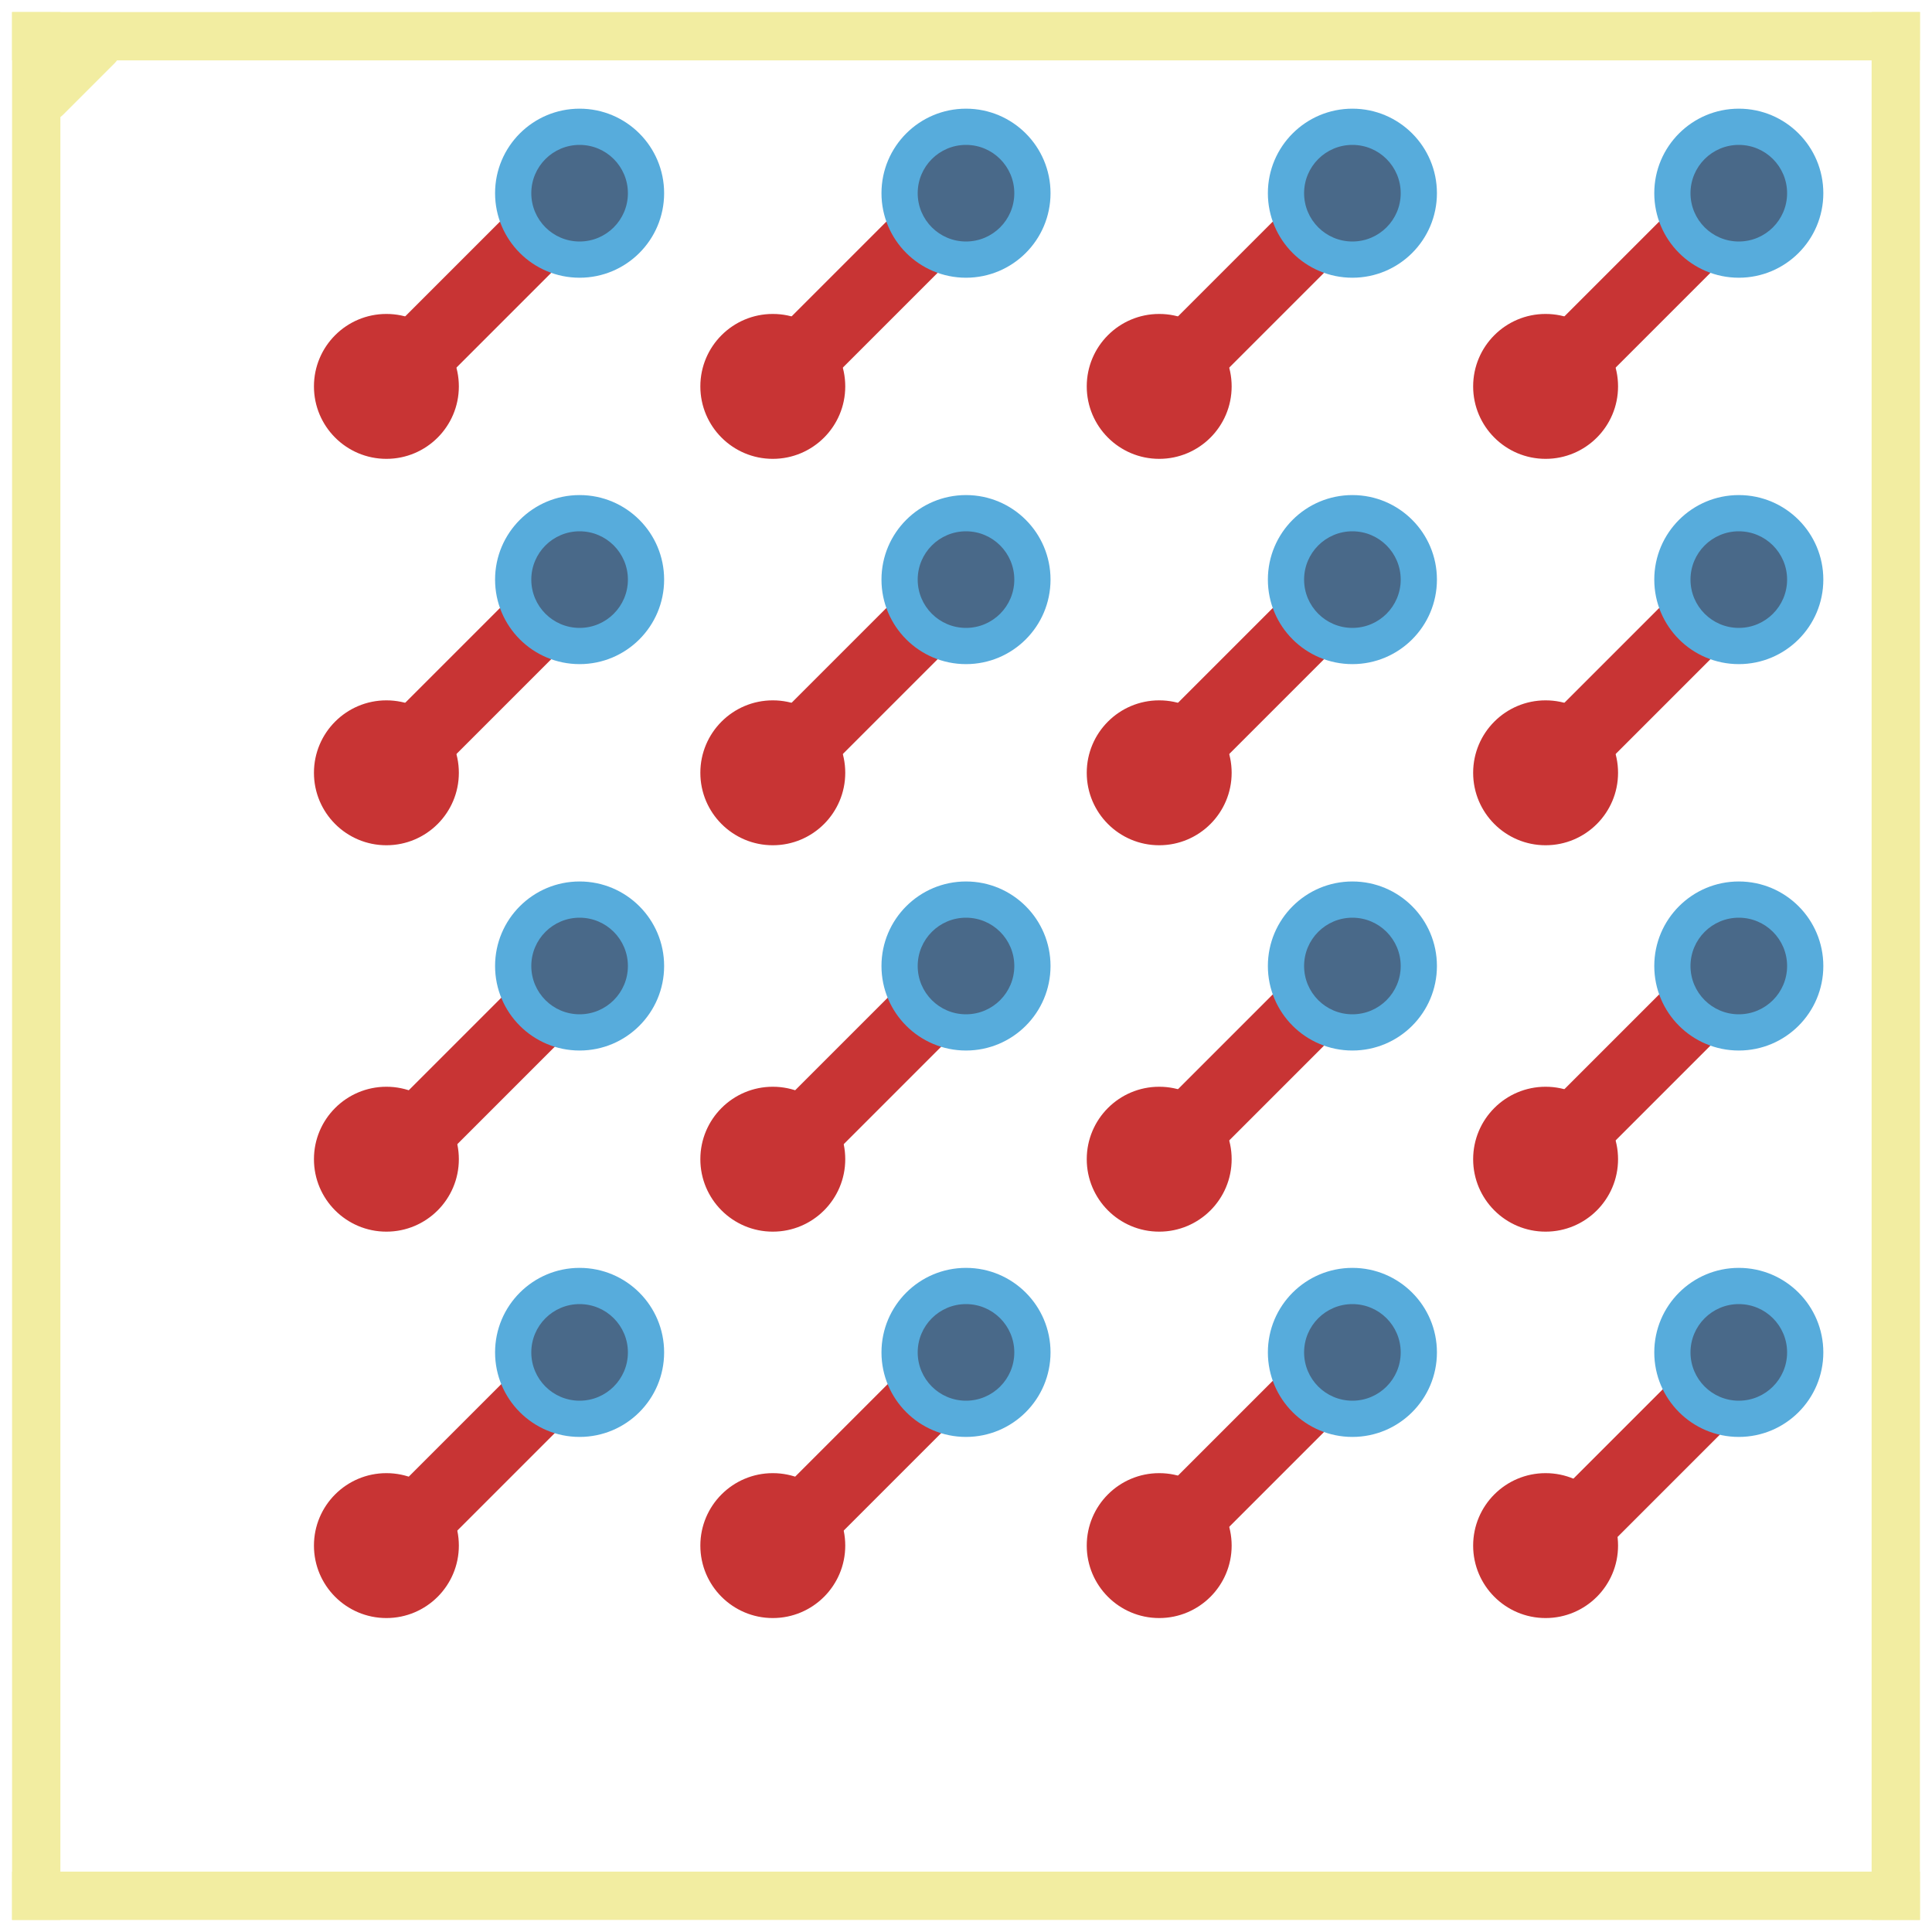
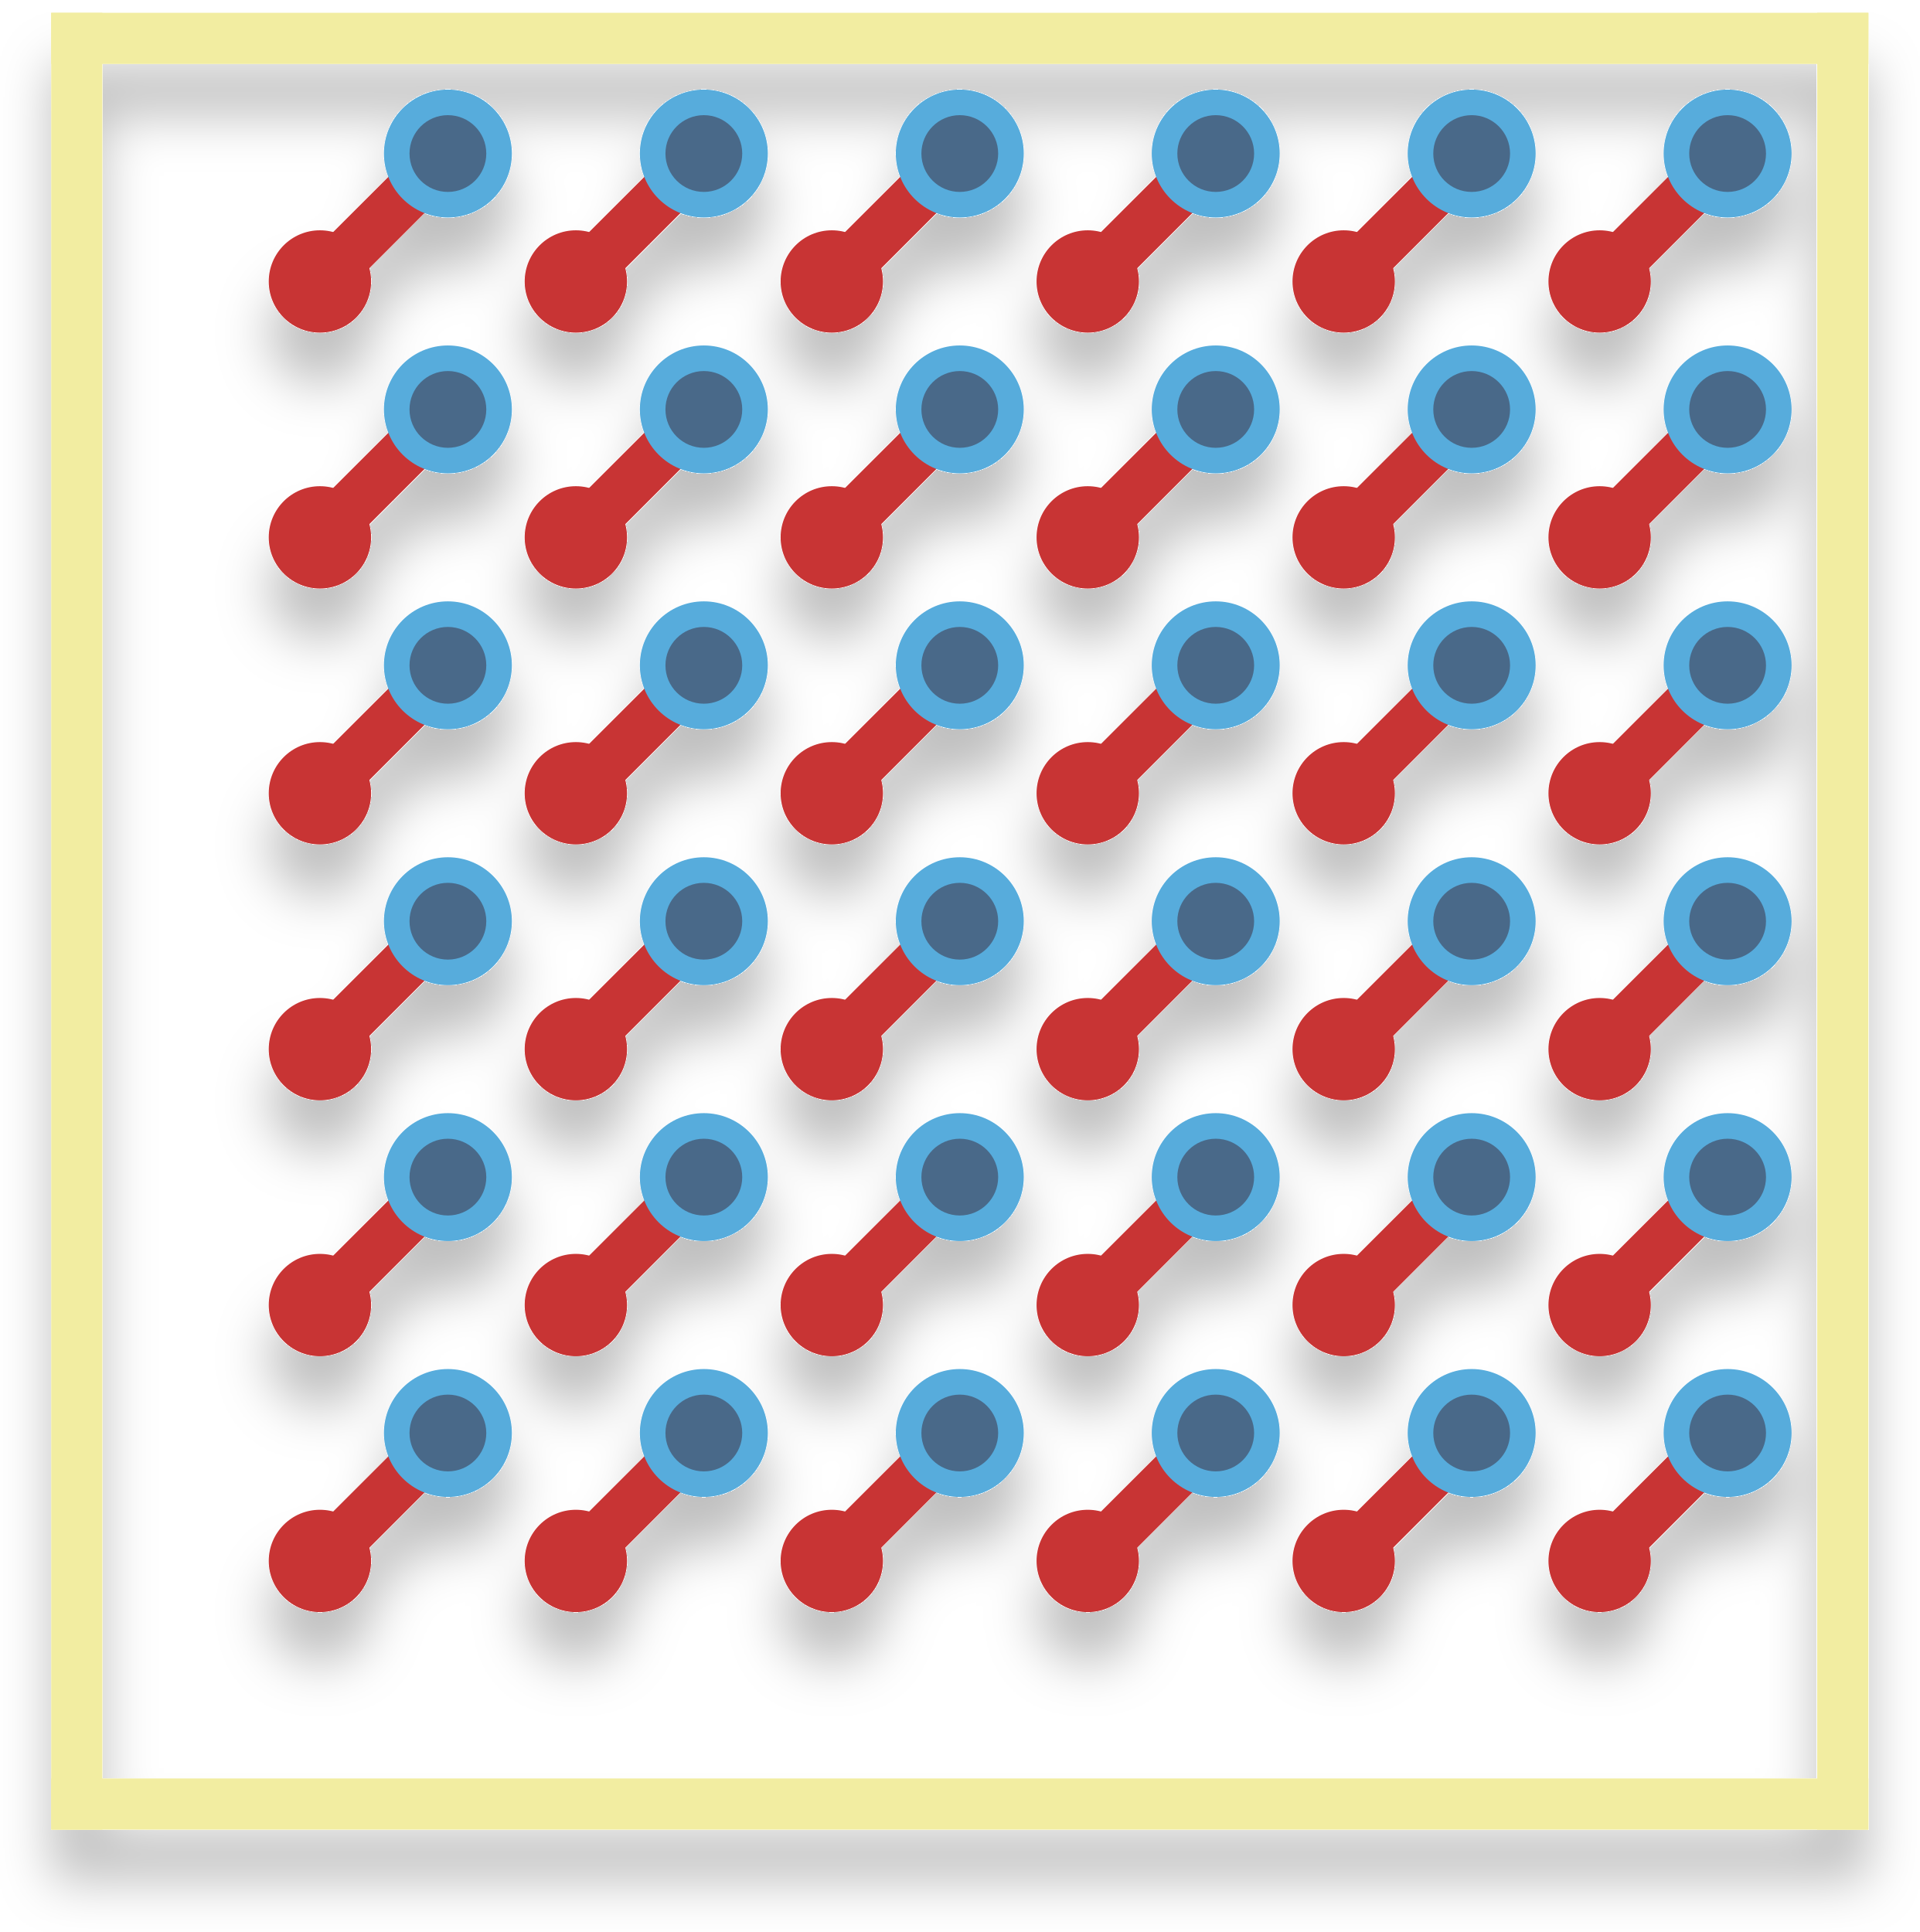
- <svg xmlns="http://www.w3.org/2000/svg" width="160" height="160" viewBox="0 0 160 160" fill="none">
-   <circle cx="64" cy="96" r="6" fill="#C83434" />
-   <circle cx="32" cy="96" r="6" fill="#C83434" />
-   <circle cx="32" cy="128" r="6" fill="#C83434" />
-   <circle cx="64" cy="128" r="6" fill="#C83434" />
-   <circle cx="128" cy="96" r="6" fill="#C83434" />
-   <circle cx="96" cy="96" r="6" fill="#C83434" />
-   <circle cx="96" cy="128" r="6" fill="#C83434" />
-   <circle cx="128" cy="128" r="6" fill="#C83434" />
-   <circle cx="128" cy="32" r="6" fill="#C83434" />
-   <circle cx="96" cy="32" r="6" fill="#C83434" />
-   <circle cx="96" cy="64" r="6" fill="#C83434" />
-   <circle cx="128" cy="64" r="6" fill="#C83434" />
-   <circle cx="64" cy="32" r="6" fill="#C83434" />
-   <circle cx="32" cy="32" r="6" fill="#C83434" />
-   <circle cx="32" cy="64" r="6" fill="#C83434" />
-   <circle cx="64" cy="64" r="6" fill="#C83434" />
-   <rect width="6" height="20" transform="matrix(0.707107 0.707107 0.707107 -0.707107 30.8076 28.9497)" fill="#C83434" />
-   <rect width="6" height="20" transform="matrix(0.707107 0.707107 0.707107 -0.707107 62.8076 28.9497)" fill="#C83434" />
-   <rect width="6" height="20" transform="matrix(0.707107 0.707107 0.707107 -0.707107 94.8076 28.9497)" fill="#C83434" />
-   <rect width="6" height="20" transform="matrix(0.707107 0.707107 0.707107 -0.707107 126.808 28.9497)" fill="#C83434" />
-   <rect width="6" height="20" transform="matrix(0.707107 0.707107 0.707107 -0.707107 126.808 60.9497)" fill="#C83434" />
-   <rect width="6" height="20" transform="matrix(0.707107 0.707107 0.707107 -0.707107 94.8076 60.9497)" fill="#C83434" />
-   <rect width="6" height="20" transform="matrix(0.707107 0.707107 0.707107 -0.707107 62.8076 60.9497)" fill="#C83434" />
-   <rect width="6" height="20" transform="matrix(0.707107 0.707107 0.707107 -0.707107 30.8076 60.9497)" fill="#C83434" />
-   <rect width="6" height="20" transform="matrix(0.707107 0.707107 0.707107 -0.707107 31 93.1421)" fill="#C83434" />
-   <rect width="6" height="20" transform="matrix(0.707107 0.707107 0.707107 -0.707107 31 125.142)" fill="#C83434" />
-   <rect width="6" height="20" transform="matrix(0.707107 0.707107 0.707107 -0.707107 62 126.142)" fill="#C83434" />
-   <rect width="6" height="20" transform="matrix(0.707107 0.707107 0.707107 -0.707107 63 93.1421)" fill="#C83434" />
-   <rect width="6" height="20" transform="matrix(0.707107 0.707107 0.707107 -0.707107 94.8076 92.9497)" fill="#C83434" />
-   <rect width="6" height="20" transform="matrix(0.707107 0.707107 0.707107 -0.707107 126.808 125.95)" fill="#C83434" />
-   <rect width="6" height="20" transform="matrix(0.707107 0.707107 0.707107 -0.707107 126.808 92.9497)" fill="#C83434" />
-   <rect width="6" height="20" transform="matrix(0.707107 0.707107 0.707107 -0.707107 94.8076 124.95)" fill="#C83434" />
-   <circle cx="80" cy="16" r="7" fill="#57ACDC" />
-   <circle cx="80" cy="16" r="4" fill="#496989" />
-   <circle cx="48" cy="16" r="7" fill="#57ACDC" />
-   <circle cx="48" cy="16" r="4" fill="#496989" />
-   <circle cx="112" cy="16" r="7" fill="#57ACDC" />
-   <circle cx="112" cy="16" r="4" fill="#496989" />
-   <circle cx="144" cy="16" r="7" fill="#57ACDC" />
-   <circle cx="144" cy="16" r="4" fill="#496989" />
-   <circle cx="112" cy="48" r="7" fill="#57ACDC" />
-   <circle cx="112" cy="48" r="4" fill="#496989" />
-   <circle cx="144" cy="48" r="7" fill="#57ACDC" />
-   <circle cx="144" cy="48" r="4" fill="#496989" />
-   <circle cx="80" cy="48" r="7" fill="#57ACDC" />
-   <circle cx="80" cy="48" r="4" fill="#496989" />
-   <circle cx="48" cy="48" r="7" fill="#57ACDC" />
-   <circle cx="48" cy="48" r="4" fill="#496989" />
-   <circle cx="112" cy="112" r="7" fill="#57ACDC" />
-   <circle cx="144" cy="112" r="7" fill="#57ACDC" />
-   <circle cx="144" cy="80" r="7" fill="#57ACDC" />
-   <circle cx="112" cy="80" r="7" fill="#57ACDC" />
-   <circle cx="48" cy="112" r="7" fill="#57ACDC" />
-   <circle cx="48" cy="80" r="7" fill="#57ACDC" />
-   <circle cx="80" cy="80" r="7" fill="#57ACDC" />
-   <circle cx="80" cy="112" r="7" fill="#57ACDC" />
-   <circle cx="48" cy="80" r="4" fill="#496989" />
-   <circle cx="48" cy="112" r="4" fill="#496989" />
-   <circle cx="112" cy="112" r="4" fill="#496989" />
-   <circle cx="144" cy="112" r="4" fill="#496989" />
-   <circle cx="80" cy="80" r="4" fill="#496989" />
-   <circle cx="80" cy="112" r="4" fill="#496989" />
-   <circle cx="112" cy="80" r="4" fill="#496989" />
-   <circle cx="144" cy="80" r="4" fill="#496989" />
-   <rect x="1" y="1" width="4" height="158" fill="#F2EDA1" />
-   <rect x="155" y="1" width="4" height="158" fill="#F2EDA1" />
-   <rect x="1" y="5" width="4" height="158" transform="rotate(-90 1 5)" fill="#F2EDA1" />
-   <rect x="1" y="159" width="4" height="158" transform="rotate(-90 1 159)" fill="#F2EDA1" />
-   <rect x="3.828" y="10.899" width="4" height="10" rx="2" transform="rotate(-135 3.82837 10.8995)" fill="#F2EDA1" />
+ <svg xmlns="http://www.w3.org/2000/svg" width="150" height="151" viewBox="0 0 150 151" fill="none">
+   <g filter="url(#filter0_d_108_7892)">
+     <circle cx="65" cy="82" r="4" fill="#C83434" />
+     <circle cx="85" cy="82" r="4" fill="#C83434" />
+     <circle cx="105" cy="82" r="4" fill="#C83434" />
+     <circle cx="125" cy="82" r="4" fill="#C83434" />
+     <circle cx="45" cy="82" r="4" fill="#C83434" />
+     <circle cx="25" cy="82" r="4" fill="#C83434" />
+     <circle cx="65" cy="62" r="4" fill="#C83434" />
+     <circle cx="85" cy="62" r="4" fill="#C83434" />
+     <circle cx="105" cy="62" r="4" fill="#C83434" />
+     <circle cx="125" cy="62" r="4" fill="#C83434" />
+     <circle cx="45" cy="62" r="4" fill="#C83434" />
+     <circle cx="25" cy="62" r="4" fill="#C83434" />
+     <circle cx="65" cy="42" r="4" fill="#C83434" />
+     <circle cx="85" cy="42" r="4" fill="#C83434" />
+     <circle cx="105" cy="42" r="4" fill="#C83434" />
+     <circle cx="125" cy="42" r="4" fill="#C83434" />
+     <circle cx="45" cy="42" r="4" fill="#C83434" />
+     <circle cx="25" cy="42" r="4" fill="#C83434" />
+     <circle cx="65" cy="22" r="4" fill="#C83434" />
+     <circle cx="85" cy="22" r="4" fill="#C83434" />
+     <circle cx="105" cy="22" r="4" fill="#C83434" />
+     <circle cx="125" cy="22" r="4" fill="#C83434" />
+     <circle cx="45" cy="22" r="4" fill="#C83434" />
+     <circle cx="25" cy="22" r="4" fill="#C83434" />
+     <circle cx="65" cy="102" r="4" fill="#C83434" />
+     <circle cx="85" cy="102" r="4" fill="#C83434" />
+     <circle cx="105" cy="102" r="4" fill="#C83434" />
+     <circle cx="125" cy="102" r="4" fill="#C83434" />
+     <circle cx="45" cy="102" r="4" fill="#C83434" />
+     <circle cx="25" cy="102" r="4" fill="#C83434" />
+     <circle cx="65" cy="122" r="4" fill="#C83434" />
+     <circle cx="85" cy="122" r="4" fill="#C83434" />
+     <circle cx="105" cy="122" r="4" fill="#C83434" />
+     <circle cx="125" cy="122" r="4" fill="#C83434" />
+     <circle cx="45" cy="122" r="4" fill="#C83434" />
+     <circle cx="25" cy="122" r="4" fill="#C83434" />
+     <rect width="4" height="10" transform="matrix(-0.707107 -0.707107 -0.707107 0.707107 34.9497 14.8787)" fill="#C83434" />
+     <rect width="4" height="10" transform="matrix(-0.707107 -0.707107 -0.707107 0.707107 54.9497 14.8787)" fill="#C83434" />
+     <rect width="4" height="10" transform="matrix(-0.707107 -0.707107 -0.707107 0.707107 74.9497 14.8787)" fill="#C83434" />
+     <rect width="4" height="10" transform="matrix(-0.707107 -0.707107 -0.707107 0.707107 34.9497 34.8787)" fill="#C83434" />
+     <rect width="4" height="10" transform="matrix(-0.707107 -0.707107 -0.707107 0.707107 54.9497 34.8787)" fill="#C83434" />
+     <rect width="4" height="10" transform="matrix(-0.707107 -0.707107 -0.707107 0.707107 74.9497 34.8787)" fill="#C83434" />
+     <rect width="4" height="10" transform="matrix(-0.707107 -0.707107 -0.707107 0.707107 34.9497 54.8787)" fill="#C83434" />
+     <rect width="4" height="10" transform="matrix(-0.707107 -0.707107 -0.707107 0.707107 54.9497 54.8787)" fill="#C83434" />
+     <rect width="4" height="10" transform="matrix(-0.707107 -0.707107 -0.707107 0.707107 74.9497 54.8787)" fill="#C83434" />
+     <rect width="4" height="10" transform="matrix(-0.707107 -0.707107 -0.707107 0.707107 94.9497 14.8787)" fill="#C83434" />
+     <rect width="4" height="10" transform="matrix(-0.707107 -0.707107 -0.707107 0.707107 114.95 14.8787)" fill="#C83434" />
+     <rect width="4" height="10" transform="matrix(-0.707107 -0.707107 -0.707107 0.707107 134.95 14.8787)" fill="#C83434" />
+     <rect width="4" height="10" transform="matrix(-0.707107 -0.707107 -0.707107 0.707107 94.9497 34.8787)" fill="#C83434" />
+     <rect width="4" height="10" transform="matrix(-0.707107 -0.707107 -0.707107 0.707107 114.95 34.8787)" fill="#C83434" />
+     <rect width="4" height="10" transform="matrix(-0.707107 -0.707107 -0.707107 0.707107 134.95 34.8787)" fill="#C83434" />
+     <rect width="4" height="10" transform="matrix(-0.707107 -0.707107 -0.707107 0.707107 94.9497 54.8787)" fill="#C83434" />
+     <rect width="4" height="10" transform="matrix(-0.707107 -0.707107 -0.707107 0.707107 114.95 54.8787)" fill="#C83434" />
+     <rect width="4" height="10" transform="matrix(-0.707107 -0.707107 -0.707107 0.707107 134.95 54.8787)" fill="#C83434" />
+     <rect width="4" height="10" transform="matrix(-0.707107 -0.707107 -0.707107 0.707107 94.9497 74.8787)" fill="#C83434" />
+     <rect width="4" height="10" transform="matrix(-0.707107 -0.707107 -0.707107 0.707107 114.95 74.8787)" fill="#C83434" />
+     <rect width="4" height="10" transform="matrix(-0.707107 -0.707107 -0.707107 0.707107 134.95 74.8787)" fill="#C83434" />
+     <rect width="4" height="10" transform="matrix(-0.707107 -0.707107 -0.707107 0.707107 94.9497 94.8787)" fill="#C83434" />
+     <rect width="4" height="10" transform="matrix(-0.707107 -0.707107 -0.707107 0.707107 114.95 94.8787)" fill="#C83434" />
+     <rect width="4" height="10" transform="matrix(-0.707107 -0.707107 -0.707107 0.707107 134.95 94.8787)" fill="#C83434" />
+     <rect width="4" height="10" transform="matrix(-0.707107 -0.707107 -0.707107 0.707107 94.9497 114.879)" fill="#C83434" />
+     <rect width="4" height="10" transform="matrix(-0.707107 -0.707107 -0.707107 0.707107 114.95 114.879)" fill="#C83434" />
+     <rect width="4" height="10" transform="matrix(-0.707107 -0.707107 -0.707107 0.707107 134.95 114.879)" fill="#C83434" />
+     <rect width="4" height="10" transform="matrix(-0.707107 -0.707107 -0.707107 0.707107 34.9497 74.8787)" fill="#C83434" />
+     <rect width="4" height="10" transform="matrix(-0.707107 -0.707107 -0.707107 0.707107 54.9497 74.8787)" fill="#C83434" />
+     <rect width="4" height="10" transform="matrix(-0.707107 -0.707107 -0.707107 0.707107 74.9497 74.8787)" fill="#C83434" />
+     <rect width="4" height="10" transform="matrix(-0.707107 -0.707107 -0.707107 0.707107 34.9497 94.8787)" fill="#C83434" />
+     <rect width="4" height="10" transform="matrix(-0.707107 -0.707107 -0.707107 0.707107 54.9497 94.8787)" fill="#C83434" />
+     <rect width="4" height="10" transform="matrix(-0.707107 -0.707107 -0.707107 0.707107 74.9497 94.8787)" fill="#C83434" />
+     <rect width="4" height="10" transform="matrix(-0.707107 -0.707107 -0.707107 0.707107 34.9497 114.879)" fill="#C83434" />
+     <rect width="4" height="10" transform="matrix(-0.707107 -0.707107 -0.707107 0.707107 54.9497 114.879)" fill="#C83434" />
+     <rect width="4" height="10" transform="matrix(-0.707107 -0.707107 -0.707107 0.707107 74.9497 114.879)" fill="#C83434" />
+     <circle cx="35" cy="12" r="5" fill="#57ACDC" />
+     <circle cx="35" cy="12" r="3" fill="#496989" />
+     <circle cx="55" cy="12" r="5" fill="#57ACDC" />
+     <circle cx="55" cy="12" r="3" fill="#496989" />
+     <circle cx="35" cy="32" r="5" fill="#57ACDC" />
+     <circle cx="35" cy="32" r="3" fill="#496989" />
+     <circle cx="55" cy="32" r="5" fill="#57ACDC" />
+     <circle cx="55" cy="32" r="3" fill="#496989" />
+     <circle cx="35" cy="52" r="5" fill="#57ACDC" />
+     <circle cx="35" cy="52" r="3" fill="#496989" />
+     <circle cx="55" cy="52" r="5" fill="#57ACDC" />
+     <circle cx="55" cy="52" r="3" fill="#496989" />
+     <circle cx="35" cy="92" r="5" fill="#57ACDC" />
+     <circle cx="35" cy="92" r="3" fill="#496989" />
+     <circle cx="55" cy="92" r="5" fill="#57ACDC" />
+     <circle cx="55" cy="92" r="3" fill="#496989" />
+     <circle cx="35" cy="112" r="5" fill="#57ACDC" />
+     <circle cx="35" cy="112" r="3" fill="#496989" />
+     <circle cx="55" cy="112" r="5" fill="#57ACDC" />
+     <circle cx="55" cy="112" r="3" fill="#496989" />
+     <circle cx="95" cy="112" r="5" fill="#57ACDC" />
+     <circle cx="95" cy="112" r="3" fill="#496989" />
+     <circle cx="115" cy="112" r="5" fill="#57ACDC" />
+     <circle cx="115" cy="112" r="3" fill="#496989" />
+     <circle cx="135" cy="112" r="5" fill="#57ACDC" />
+     <circle cx="135" cy="112" r="3" fill="#496989" />
+     <circle cx="95" cy="92" r="5" fill="#57ACDC" />
+     <circle cx="95" cy="92" r="3" fill="#496989" />
+     <circle cx="115" cy="92" r="5" fill="#57ACDC" />
+     <circle cx="115" cy="92" r="3" fill="#496989" />
+     <circle cx="135" cy="92" r="5" fill="#57ACDC" />
+     <circle cx="135" cy="92" r="3" fill="#496989" />
+     <circle cx="95" cy="52" r="5" fill="#57ACDC" />
+     <circle cx="95" cy="52" r="3" fill="#496989" />
+     <circle cx="95" cy="72" r="5" fill="#57ACDC" />
+     <circle cx="95" cy="72" r="3" fill="#496989" />
+     <circle cx="135" cy="72" r="5" fill="#57ACDC" />
+     <circle cx="135" cy="72" r="3" fill="#496989" />
+     <circle cx="75" cy="72" r="5" fill="#57ACDC" />
+     <circle cx="75" cy="72" r="3" fill="#496989" />
+     <circle cx="55" cy="72" r="5" fill="#57ACDC" />
+     <circle cx="55" cy="72" r="3" fill="#496989" />
+     <circle cx="35" cy="72" r="5" fill="#57ACDC" />
+     <circle cx="35" cy="72" r="3" fill="#496989" />
+     <circle cx="75" cy="92" r="5" fill="#57ACDC" />
+     <circle cx="75" cy="92" r="3" fill="#496989" />
+     <circle cx="75" cy="112" r="5" fill="#57ACDC" />
+     <circle cx="75" cy="112" r="3" fill="#496989" />
+     <circle cx="115" cy="52" r="5" fill="#57ACDC" />
+     <circle cx="115" cy="52" r="3" fill="#496989" />
+     <circle cx="115" cy="72" r="5" fill="#57ACDC" />
+     <circle cx="115" cy="72" r="3" fill="#496989" />
+     <circle cx="135" cy="52" r="5" fill="#57ACDC" />
+     <circle cx="135" cy="52" r="3" fill="#496989" />
+     <circle cx="95" cy="32" r="5" fill="#57ACDC" />
+     <circle cx="95" cy="32" r="3" fill="#496989" />
+     <circle cx="115" cy="32" r="5" fill="#57ACDC" />
+     <circle cx="115" cy="32" r="3" fill="#496989" />
+     <circle cx="135" cy="32" r="5" fill="#57ACDC" />
+     <circle cx="135" cy="32" r="3" fill="#496989" />
+     <circle cx="95" cy="12" r="5" fill="#57ACDC" />
+     <circle cx="95" cy="12" r="3" fill="#496989" />
+     <circle cx="115" cy="12" r="5" fill="#57ACDC" />
+     <circle cx="115" cy="12" r="3" fill="#496989" />
+     <circle cx="135" cy="12" r="5" fill="#57ACDC" />
+     <circle cx="135" cy="12" r="3" fill="#496989" />
+     <circle cx="75" cy="12" r="5" fill="#57ACDC" />
+     <circle cx="75" cy="12" r="3" fill="#496989" />
+     <circle cx="75" cy="32" r="5" fill="#57ACDC" />
+     <circle cx="75" cy="32" r="3" fill="#496989" />
+     <circle cx="75" cy="52" r="5" fill="#57ACDC" />
+     <circle cx="75" cy="52" r="3" fill="#496989" />
+     <rect x="4" y="1" width="4" height="142" fill="#F2EDA1" />
+     <rect x="142" y="1" width="4" height="142" fill="#F2EDA1" />
+     <rect x="4" y="5" width="4" height="142" transform="rotate(-90 4 5)" fill="#F2EDA1" />
+     <rect x="4" y="143" width="4" height="142" transform="rotate(-90 4 143)" fill="#F2EDA1" />
+   </g>
+   <defs>
+     <filter id="filter0_d_108_7892" x="0" y="1" width="150" height="150" filterUnits="userSpaceOnUse" color-interpolation-filters="sRGB">
+       <feFlood flood-opacity="0" result="BackgroundImageFix" />
+       <feColorMatrix in="SourceAlpha" type="matrix" values="0 0 0 0 0 0 0 0 0 0 0 0 0 0 0 0 0 0 127 0" result="hardAlpha" />
+       <feOffset dy="4" />
+       <feGaussianBlur stdDeviation="2" />
+       <feComposite in2="hardAlpha" operator="out" />
+       <feColorMatrix type="matrix" values="0 0 0 0 0 0 0 0 0 0 0 0 0 0 0 0 0 0 0.25 0" />
+       <feBlend mode="normal" in2="BackgroundImageFix" result="effect1_dropShadow_108_7892" />
+       <feBlend mode="normal" in="SourceGraphic" in2="effect1_dropShadow_108_7892" result="shape" />
+     </filter>
+   </defs>
</svg>
